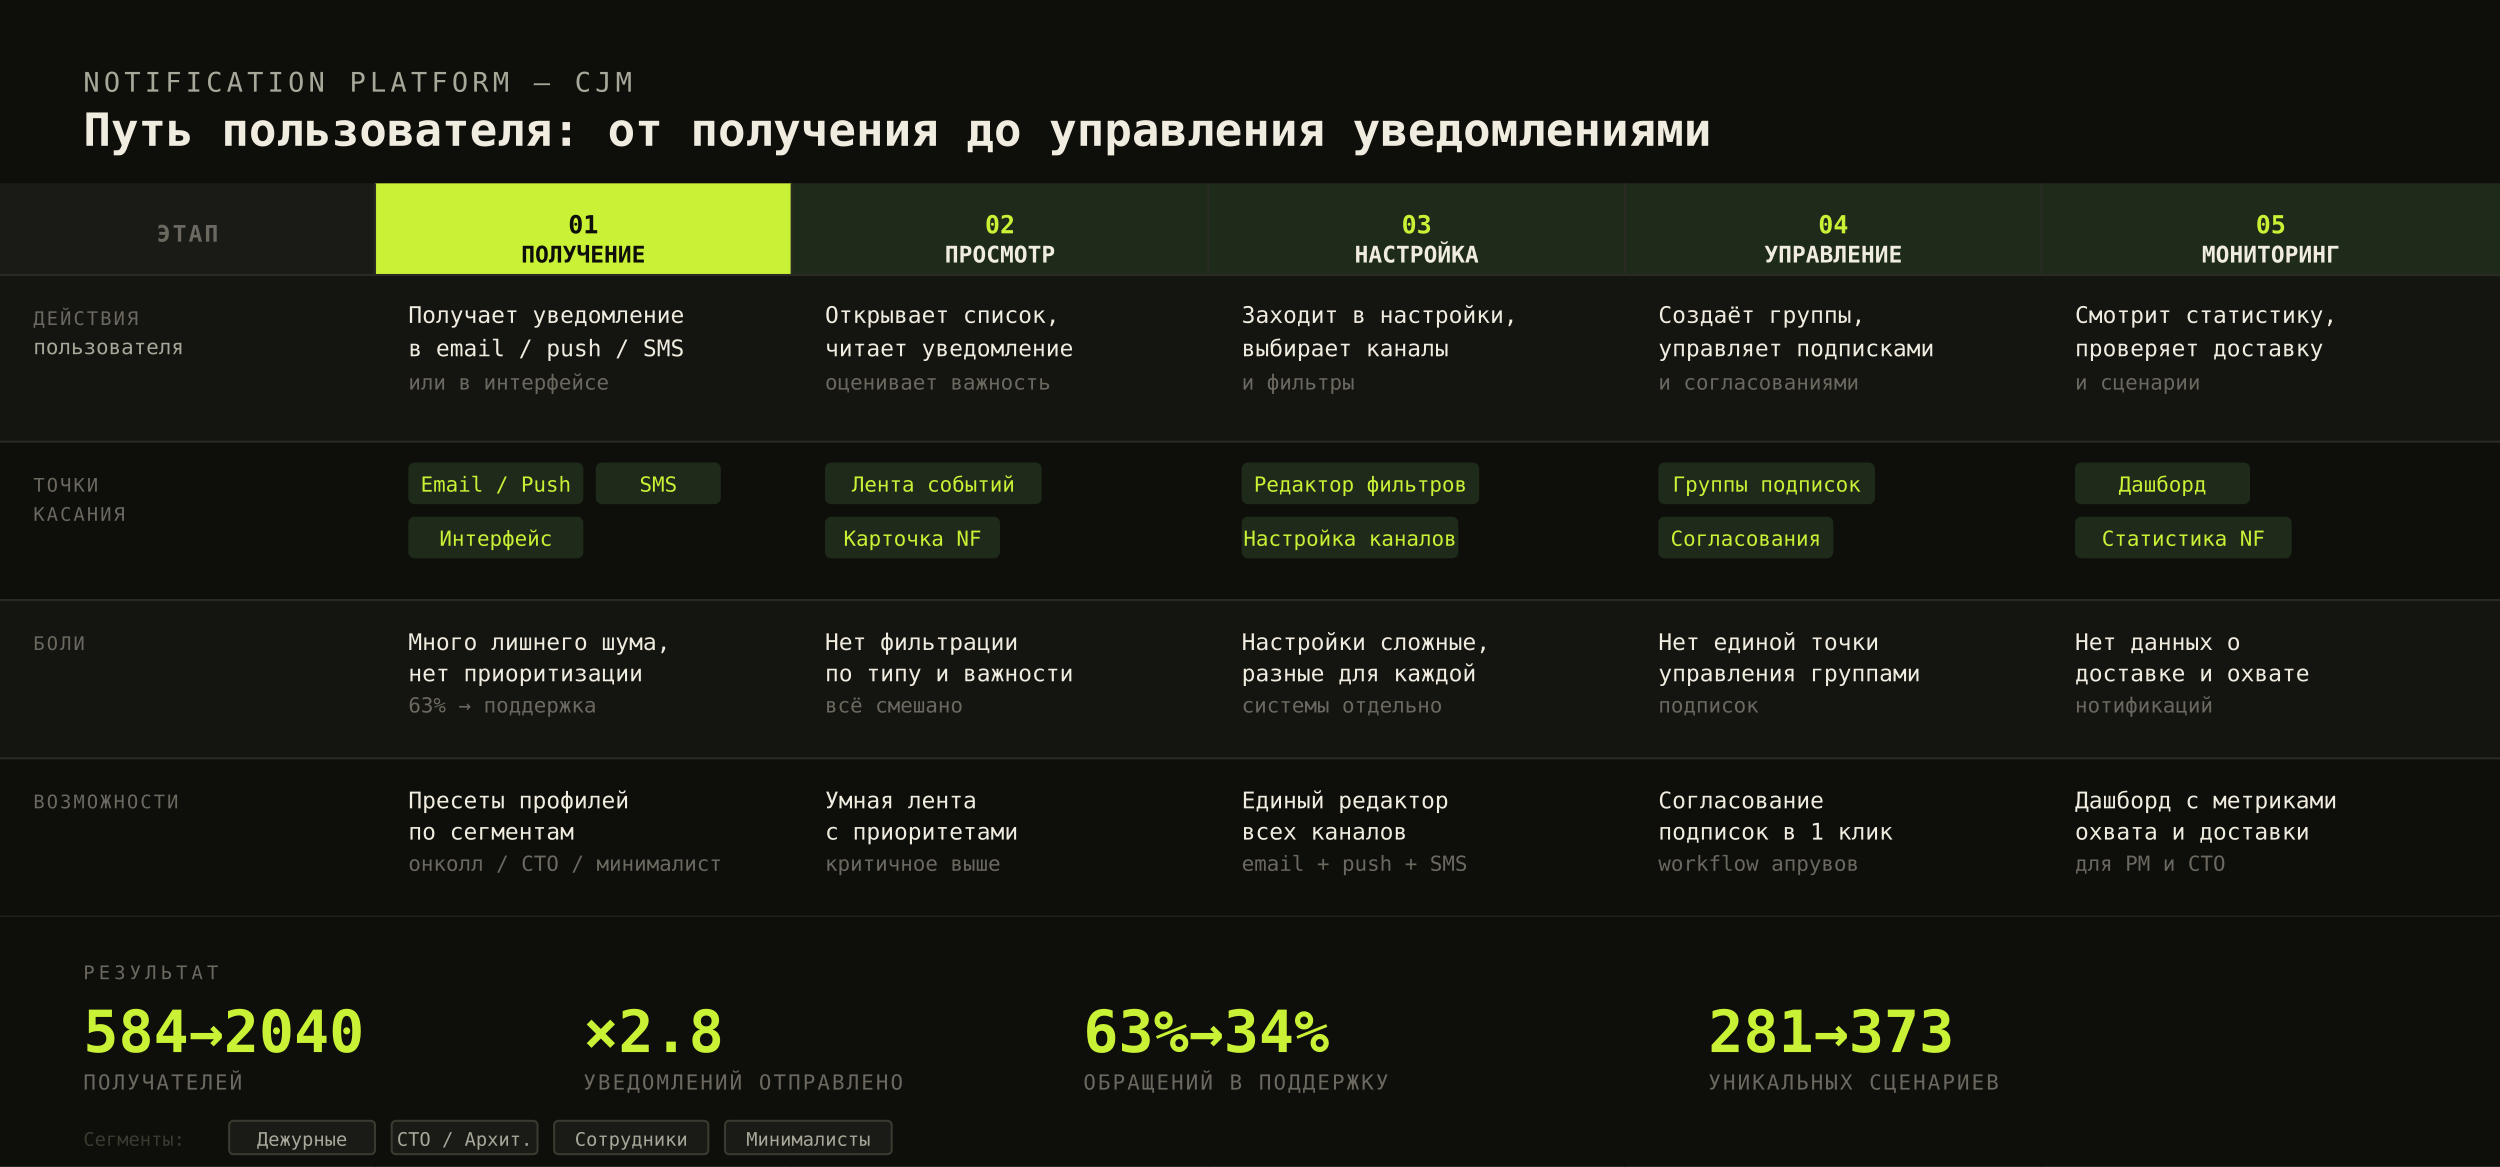
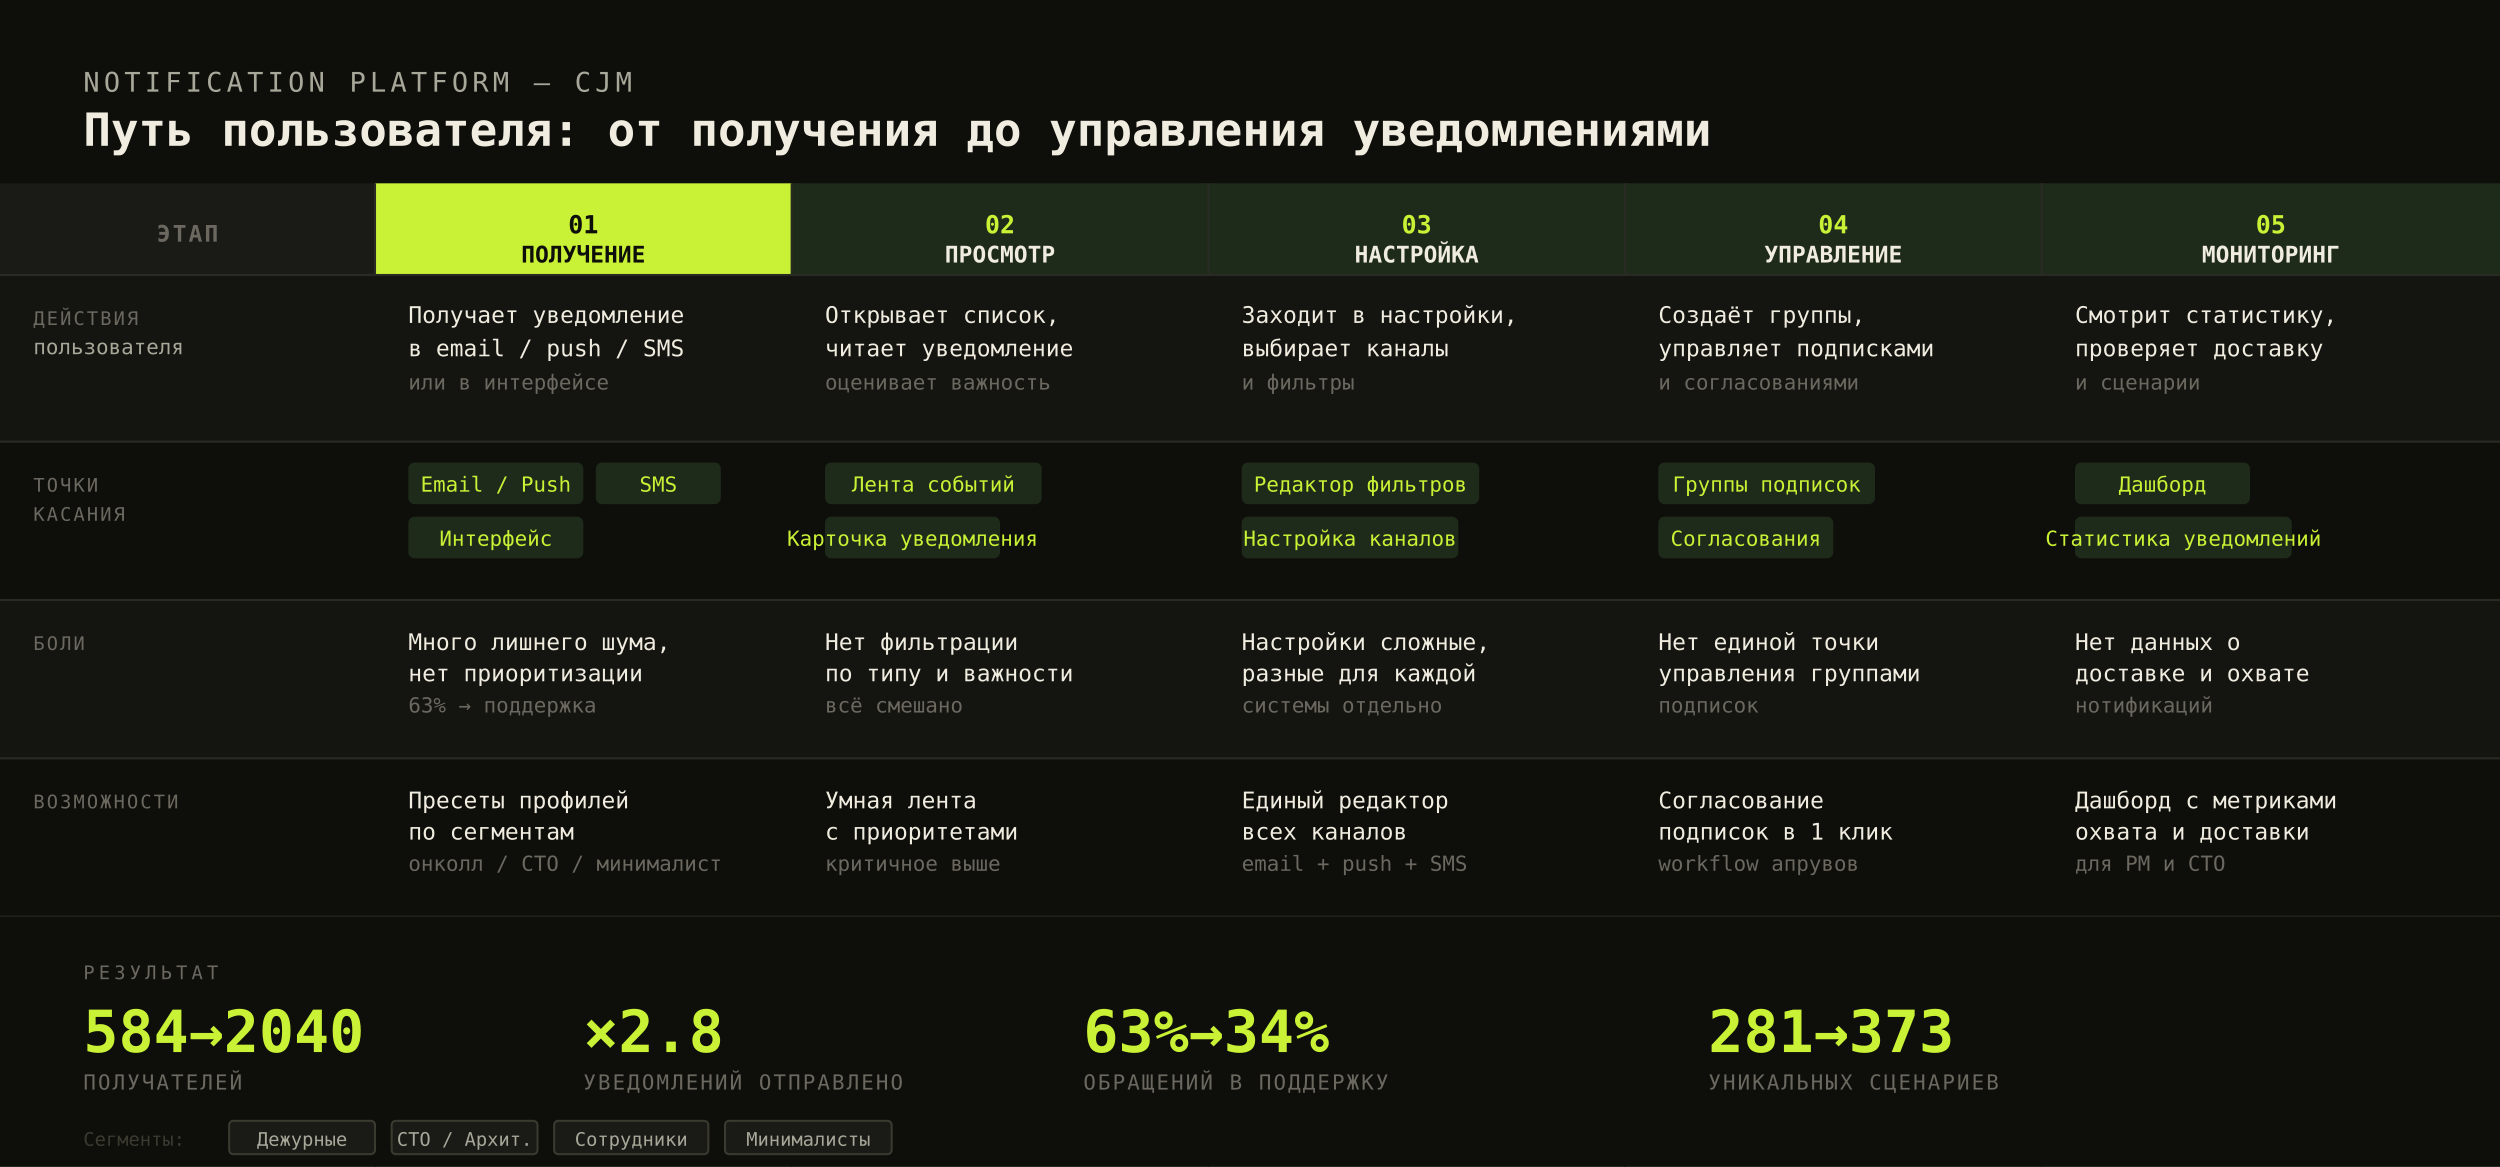
<svg xmlns="http://www.w3.org/2000/svg" viewBox="0 0 1200 560" width="1200" height="560" font-family="monospace, sans-serif">
  <defs>
    <style>
      text { font-family: 'JetBrains Mono', monospace, sans-serif; }
    </style>
  </defs>
  <rect width="1200" height="560" fill="#0e0e0a" />
  <text x="40" y="44" font-size="13" fill="#a8a89a" letter-spacing="2" text-anchor="start">NOTIFICATION PLATFORM — CJM</text>
  <text x="40" y="70" font-size="22" font-weight="bold" fill="#f0ece0">Путь пользователя: от получения до управления уведомлениями</text>
  <rect x="0" y="88" width="1200" height="44" fill="#1a1a16" />
  <rect x="180" y="88" width="200" height="44" fill="#c9f135" rx="0" />
  <rect x="380" y="88" width="200" height="44" fill="#1e2a1a" rx="0" />
  <rect x="580" y="88" width="200" height="44" fill="#1e2a1a" rx="0" />
  <rect x="780" y="88" width="200" height="44" fill="#1e2a1a" rx="0" />
  <rect x="980" y="88" width="220" height="44" fill="#1e2a1a" rx="0" />
  <text x="90" y="116" font-size="11" fill="#6b6860" font-weight="bold" letter-spacing="1" text-anchor="middle">ЭТАП</text>
  <text x="280" y="112" font-size="12" font-weight="bold" fill="#0e0e0a" text-anchor="middle">01</text>
  <text x="280" y="126" font-size="11" font-weight="bold" fill="#0e0e0a" text-anchor="middle">ПОЛУЧЕНИЕ</text>
  <text x="480" y="112" font-size="12" font-weight="bold" fill="#c9f135" text-anchor="middle">02</text>
  <text x="480" y="126" font-size="11" font-weight="bold" fill="#f0ece0" text-anchor="middle">ПРОСМОТР</text>
  <text x="680" y="112" font-size="12" font-weight="bold" fill="#c9f135" text-anchor="middle">03</text>
  <text x="680" y="126" font-size="11" font-weight="bold" fill="#f0ece0" text-anchor="middle">НАСТРОЙКА</text>
  <text x="880" y="112" font-size="12" font-weight="bold" fill="#c9f135" text-anchor="middle">04</text>
  <text x="880" y="126" font-size="11" font-weight="bold" fill="#f0ece0" text-anchor="middle">УПРАВЛЕНИЕ</text>
  <text x="1090" y="112" font-size="12" font-weight="bold" fill="#c9f135" text-anchor="middle">05</text>
  <text x="1090" y="126" font-size="11" font-weight="bold" fill="#f0ece0" text-anchor="middle">МОНИТОРИНГ</text>
  <line x1="180" y1="88" x2="180" y2="560" stroke="#2a2a24" stroke-width="1" />
  <line x1="380" y1="88" x2="380" y2="560" stroke="#2a2a24" stroke-width="1" />
  <line x1="580" y1="88" x2="580" y2="560" stroke="#2a2a24" stroke-width="1" />
  <line x1="780" y1="88" x2="780" y2="560" stroke="#2a2a24" stroke-width="1" />
  <line x1="980" y1="88" x2="980" y2="560" stroke="#2a2a24" stroke-width="1" />
  <rect x="0" y="132" width="1200" height="80" fill="#141410" />
  <line x1="0" y1="132" x2="1200" y2="132" stroke="#2a2a24" stroke-width="1" />
  <text x="16" y="156" font-size="9" fill="#6b6860" letter-spacing="1">ДЕЙСТВИЯ</text>
  <text x="16" y="170" font-size="10" fill="#a8a89a">пользователя</text>
  <text x="196" y="155" font-size="11" fill="#f0ece0">Получает уведомление</text>
  <text x="196" y="171" font-size="11" fill="#f0ece0">в email / push / SMS</text>
  <text x="196" y="187" font-size="10" fill="#6b6860">или в интерфейсе</text>
  <text x="396" y="155" font-size="11" fill="#f0ece0">Открывает список,</text>
  <text x="396" y="171" font-size="11" fill="#f0ece0">читает уведомление</text>
  <text x="396" y="187" font-size="10" fill="#6b6860">оценивает важность</text>
  <text x="596" y="155" font-size="11" fill="#f0ece0">Заходит в настройки,</text>
  <text x="596" y="171" font-size="11" fill="#f0ece0">выбирает каналы</text>
  <text x="596" y="187" font-size="10" fill="#6b6860">и фильтры</text>
  <text x="796" y="155" font-size="11" fill="#f0ece0">Создаёт группы,</text>
  <text x="796" y="171" font-size="11" fill="#f0ece0">управляет подписками</text>
  <text x="796" y="187" font-size="10" fill="#6b6860">и согласованиями</text>
  <text x="996" y="155" font-size="11" fill="#f0ece0">Смотрит статистику,</text>
  <text x="996" y="171" font-size="11" fill="#f0ece0">проверяет доставку</text>
  <text x="996" y="187" font-size="10" fill="#6b6860">и сценарии</text>
  <rect x="0" y="212" width="1200" height="76" fill="#0e0e0a" />
  <line x1="0" y1="212" x2="1200" y2="212" stroke="#2a2a24" stroke-width="1" />
  <text x="16" y="236" font-size="9" fill="#6b6860" letter-spacing="1">ТОЧКИ</text>
  <text x="16" y="250" font-size="9" fill="#6b6860" letter-spacing="1">КАСАНИЯ</text>
  <rect x="196" y="222" width="84" height="20" rx="3" fill="#1e2a1a" />
  <text x="238" y="236" font-size="10" fill="#c9f135" text-anchor="middle">Email / Push</text>
  <rect x="286" y="222" width="60" height="20" rx="3" fill="#1e2a1a" />
  <text x="316" y="236" font-size="10" fill="#c9f135" text-anchor="middle">SMS</text>
  <rect x="196" y="248" width="84" height="20" rx="3" fill="#1e2a1a" />
  <text x="238" y="262" font-size="10" fill="#c9f135" text-anchor="middle">Интерфейс</text>
  <rect x="396" y="222" width="104" height="20" rx="3" fill="#1e2a1a" />
  <text x="448" y="236" font-size="10" fill="#c9f135" text-anchor="middle">Лента событий</text>
  <rect x="396" y="248" width="84" height="20" rx="3" fill="#1e2a1a" />
-   <text x="438" y="262" font-size="10" fill="#c9f135" text-anchor="middle">Карточка NF</text>
+   <text x="438" y="262" font-size="10" fill="#c9f135" text-anchor="middle">Карточка уведомления</text>
  <rect x="596" y="222" width="114" height="20" rx="3" fill="#1e2a1a" />
  <text x="653" y="236" font-size="10" fill="#c9f135" text-anchor="middle">Редактор фильтров</text>
  <rect x="596" y="248" width="104" height="20" rx="3" fill="#1e2a1a" />
  <text x="648" y="262" font-size="10" fill="#c9f135" text-anchor="middle">Настройка каналов</text>
  <rect x="796" y="222" width="104" height="20" rx="3" fill="#1e2a1a" />
  <text x="848" y="236" font-size="10" fill="#c9f135" text-anchor="middle">Группы подписок</text>
  <rect x="796" y="248" width="84" height="20" rx="3" fill="#1e2a1a" />
  <text x="838" y="262" font-size="10" fill="#c9f135" text-anchor="middle">Согласования</text>
  <rect x="996" y="222" width="84" height="20" rx="3" fill="#1e2a1a" />
  <text x="1038" y="236" font-size="10" fill="#c9f135" text-anchor="middle">Дашборд</text>
  <rect x="996" y="248" width="104" height="20" rx="3" fill="#1e2a1a" />
-   <text x="1048" y="262" font-size="10" fill="#c9f135" text-anchor="middle">Статистика NF</text>
+   <text x="1048" y="262" font-size="10" fill="#c9f135" text-anchor="middle">Статистика уведомлений</text>
  <rect x="0" y="288" width="1200" height="76" fill="#141410" />
  <line x1="0" y1="288" x2="1200" y2="288" stroke="#2a2a24" stroke-width="1" />
  <text x="16" y="312" font-size="9" fill="#6b6860" letter-spacing="1">БОЛИ</text>
  <text x="196" y="312" font-size="11" fill="#f0ece0">Много лишнего шума,</text>
  <text x="196" y="327" font-size="11" fill="#f0ece0">нет приоритизации</text>
  <text x="196" y="342" font-size="10" fill="#6b6860">63% → поддержка</text>
  <text x="396" y="312" font-size="11" fill="#f0ece0">Нет фильтрации</text>
  <text x="396" y="327" font-size="11" fill="#f0ece0">по типу и важности</text>
  <text x="396" y="342" font-size="10" fill="#6b6860">всё смешано</text>
  <text x="596" y="312" font-size="11" fill="#f0ece0">Настройки сложные,</text>
  <text x="596" y="327" font-size="11" fill="#f0ece0">разные для каждой</text>
  <text x="596" y="342" font-size="10" fill="#6b6860">системы отдельно</text>
  <text x="796" y="312" font-size="11" fill="#f0ece0">Нет единой точки</text>
  <text x="796" y="327" font-size="11" fill="#f0ece0">управления группами</text>
  <text x="796" y="342" font-size="10" fill="#6b6860">подписок</text>
  <text x="996" y="312" font-size="11" fill="#f0ece0">Нет данных о</text>
  <text x="996" y="327" font-size="11" fill="#f0ece0">доставке и охвате</text>
  <text x="996" y="342" font-size="10" fill="#6b6860">нотификаций</text>
  <rect x="0" y="364" width="1200" height="76" fill="#0e0e0a" />
  <line x1="0" y1="364" x2="1200" y2="364" stroke="#2a2a24" stroke-width="1" />
  <text x="16" y="388" font-size="9" fill="#6b6860" letter-spacing="1">ВОЗМОЖНОСТИ</text>
  <text x="196" y="388" font-size="11" fill="#f0ece0">Пресеты профилей</text>
  <text x="196" y="403" font-size="11" fill="#f0ece0">по сегментам</text>
  <text x="196" y="418" font-size="10" fill="#6b6860">онколл / CTO / минималист</text>
  <text x="396" y="388" font-size="11" fill="#f0ece0">Умная лента</text>
  <text x="396" y="403" font-size="11" fill="#f0ece0">с приоритетами</text>
  <text x="396" y="418" font-size="10" fill="#6b6860">критичное выше</text>
  <text x="596" y="388" font-size="11" fill="#f0ece0">Единый редактор</text>
  <text x="596" y="403" font-size="11" fill="#f0ece0">всех каналов</text>
  <text x="596" y="418" font-size="10" fill="#6b6860">email + push + SMS</text>
  <text x="796" y="388" font-size="11" fill="#f0ece0">Согласование</text>
  <text x="796" y="403" font-size="11" fill="#f0ece0">подписок в 1 клик</text>
  <text x="796" y="418" font-size="10" fill="#6b6860">workflow апрувов</text>
  <text x="996" y="388" font-size="11" fill="#f0ece0">Дашборд с метриками</text>
  <text x="996" y="403" font-size="11" fill="#f0ece0">охвата и доставки</text>
  <text x="996" y="418" font-size="10" fill="#6b6860">для PM и СТО</text>
  <line x1="0" y1="440" x2="1200" y2="440" stroke="#2a2a24" stroke-width="1" />
  <rect x="0" y="440" width="1200" height="120" fill="#0e0e0a" />
  <text x="40" y="470" font-size="9" fill="#6b6860" letter-spacing="2">РЕЗУЛЬТАТ</text>
  <text x="40" y="505" font-size="28" font-weight="bold" fill="#c9f135">584→2040</text>
  <text x="40" y="523" font-size="10" fill="#6b6860" letter-spacing="1">ПОЛУЧАТЕЛЕЙ</text>
  <text x="280" y="505" font-size="28" font-weight="bold" fill="#c9f135">×2.8</text>
  <text x="280" y="523" font-size="10" fill="#6b6860" letter-spacing="1">УВЕДОМЛЕНИЙ ОТПРАВЛЕНО</text>
  <text x="520" y="505" font-size="28" font-weight="bold" fill="#c9f135">63%→34%</text>
  <text x="520" y="523" font-size="10" fill="#6b6860" letter-spacing="1">ОБРАЩЕНИЙ В ПОДДЕРЖКУ</text>
  <text x="820" y="505" font-size="28" font-weight="bold" fill="#c9f135">281→373</text>
  <text x="820" y="523" font-size="10" fill="#6b6860" letter-spacing="1">УНИКАЛЬНЫХ СЦЕНАРИЕВ</text>
  <text x="40" y="550" font-size="9" fill="#3a3a30">Сегменты: </text>
  <rect x="110" y="538" width="70" height="16" rx="2" fill="#1a1a16" stroke="#3a3a30" stroke-width="1" />
  <text x="145" y="550" font-size="9" fill="#a8a89a" text-anchor="middle">Дежурные</text>
  <rect x="188" y="538" width="70" height="16" rx="2" fill="#1a1a16" stroke="#3a3a30" stroke-width="1" />
  <text x="223" y="550" font-size="9" fill="#a8a89a" text-anchor="middle">CTO / Архит.</text>
  <rect x="266" y="538" width="74" height="16" rx="2" fill="#1a1a16" stroke="#3a3a30" stroke-width="1" />
  <text x="303" y="550" font-size="9" fill="#a8a89a" text-anchor="middle">Сотрудники</text>
  <rect x="348" y="538" width="80" height="16" rx="2" fill="#1a1a16" stroke="#3a3a30" stroke-width="1" />
  <text x="388" y="550" font-size="9" fill="#a8a89a" text-anchor="middle">Минималисты</text>
</svg>
